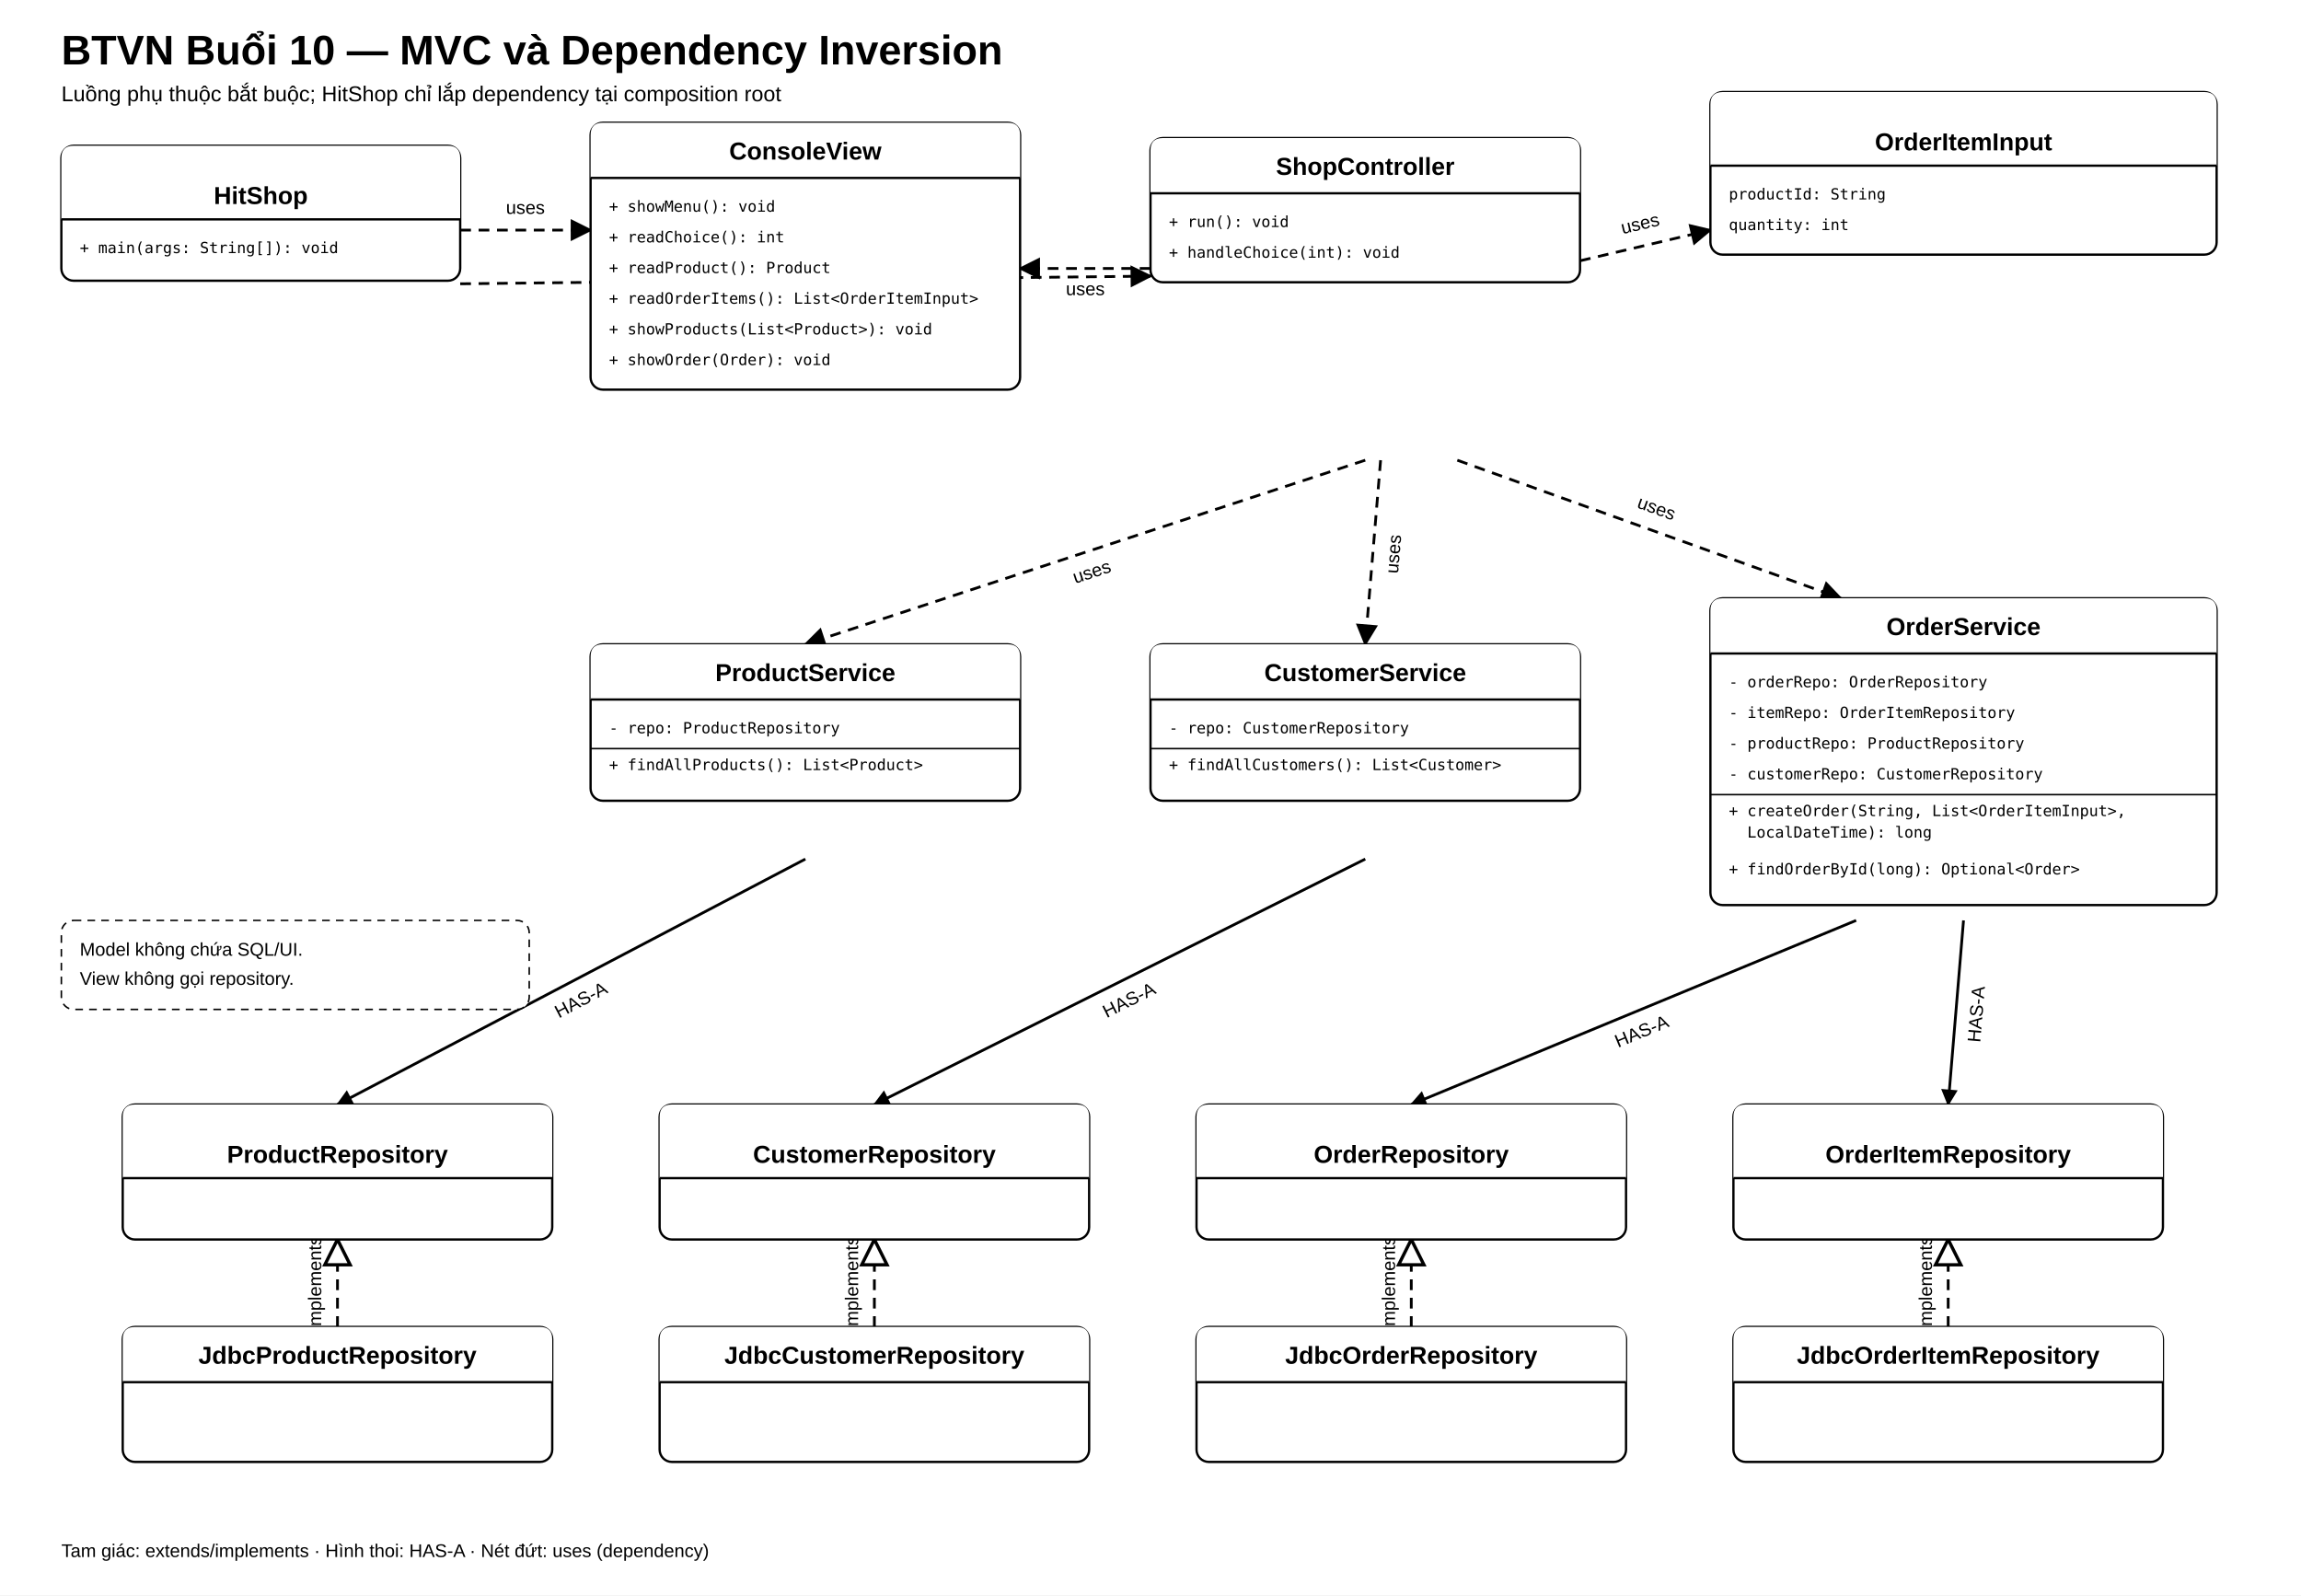
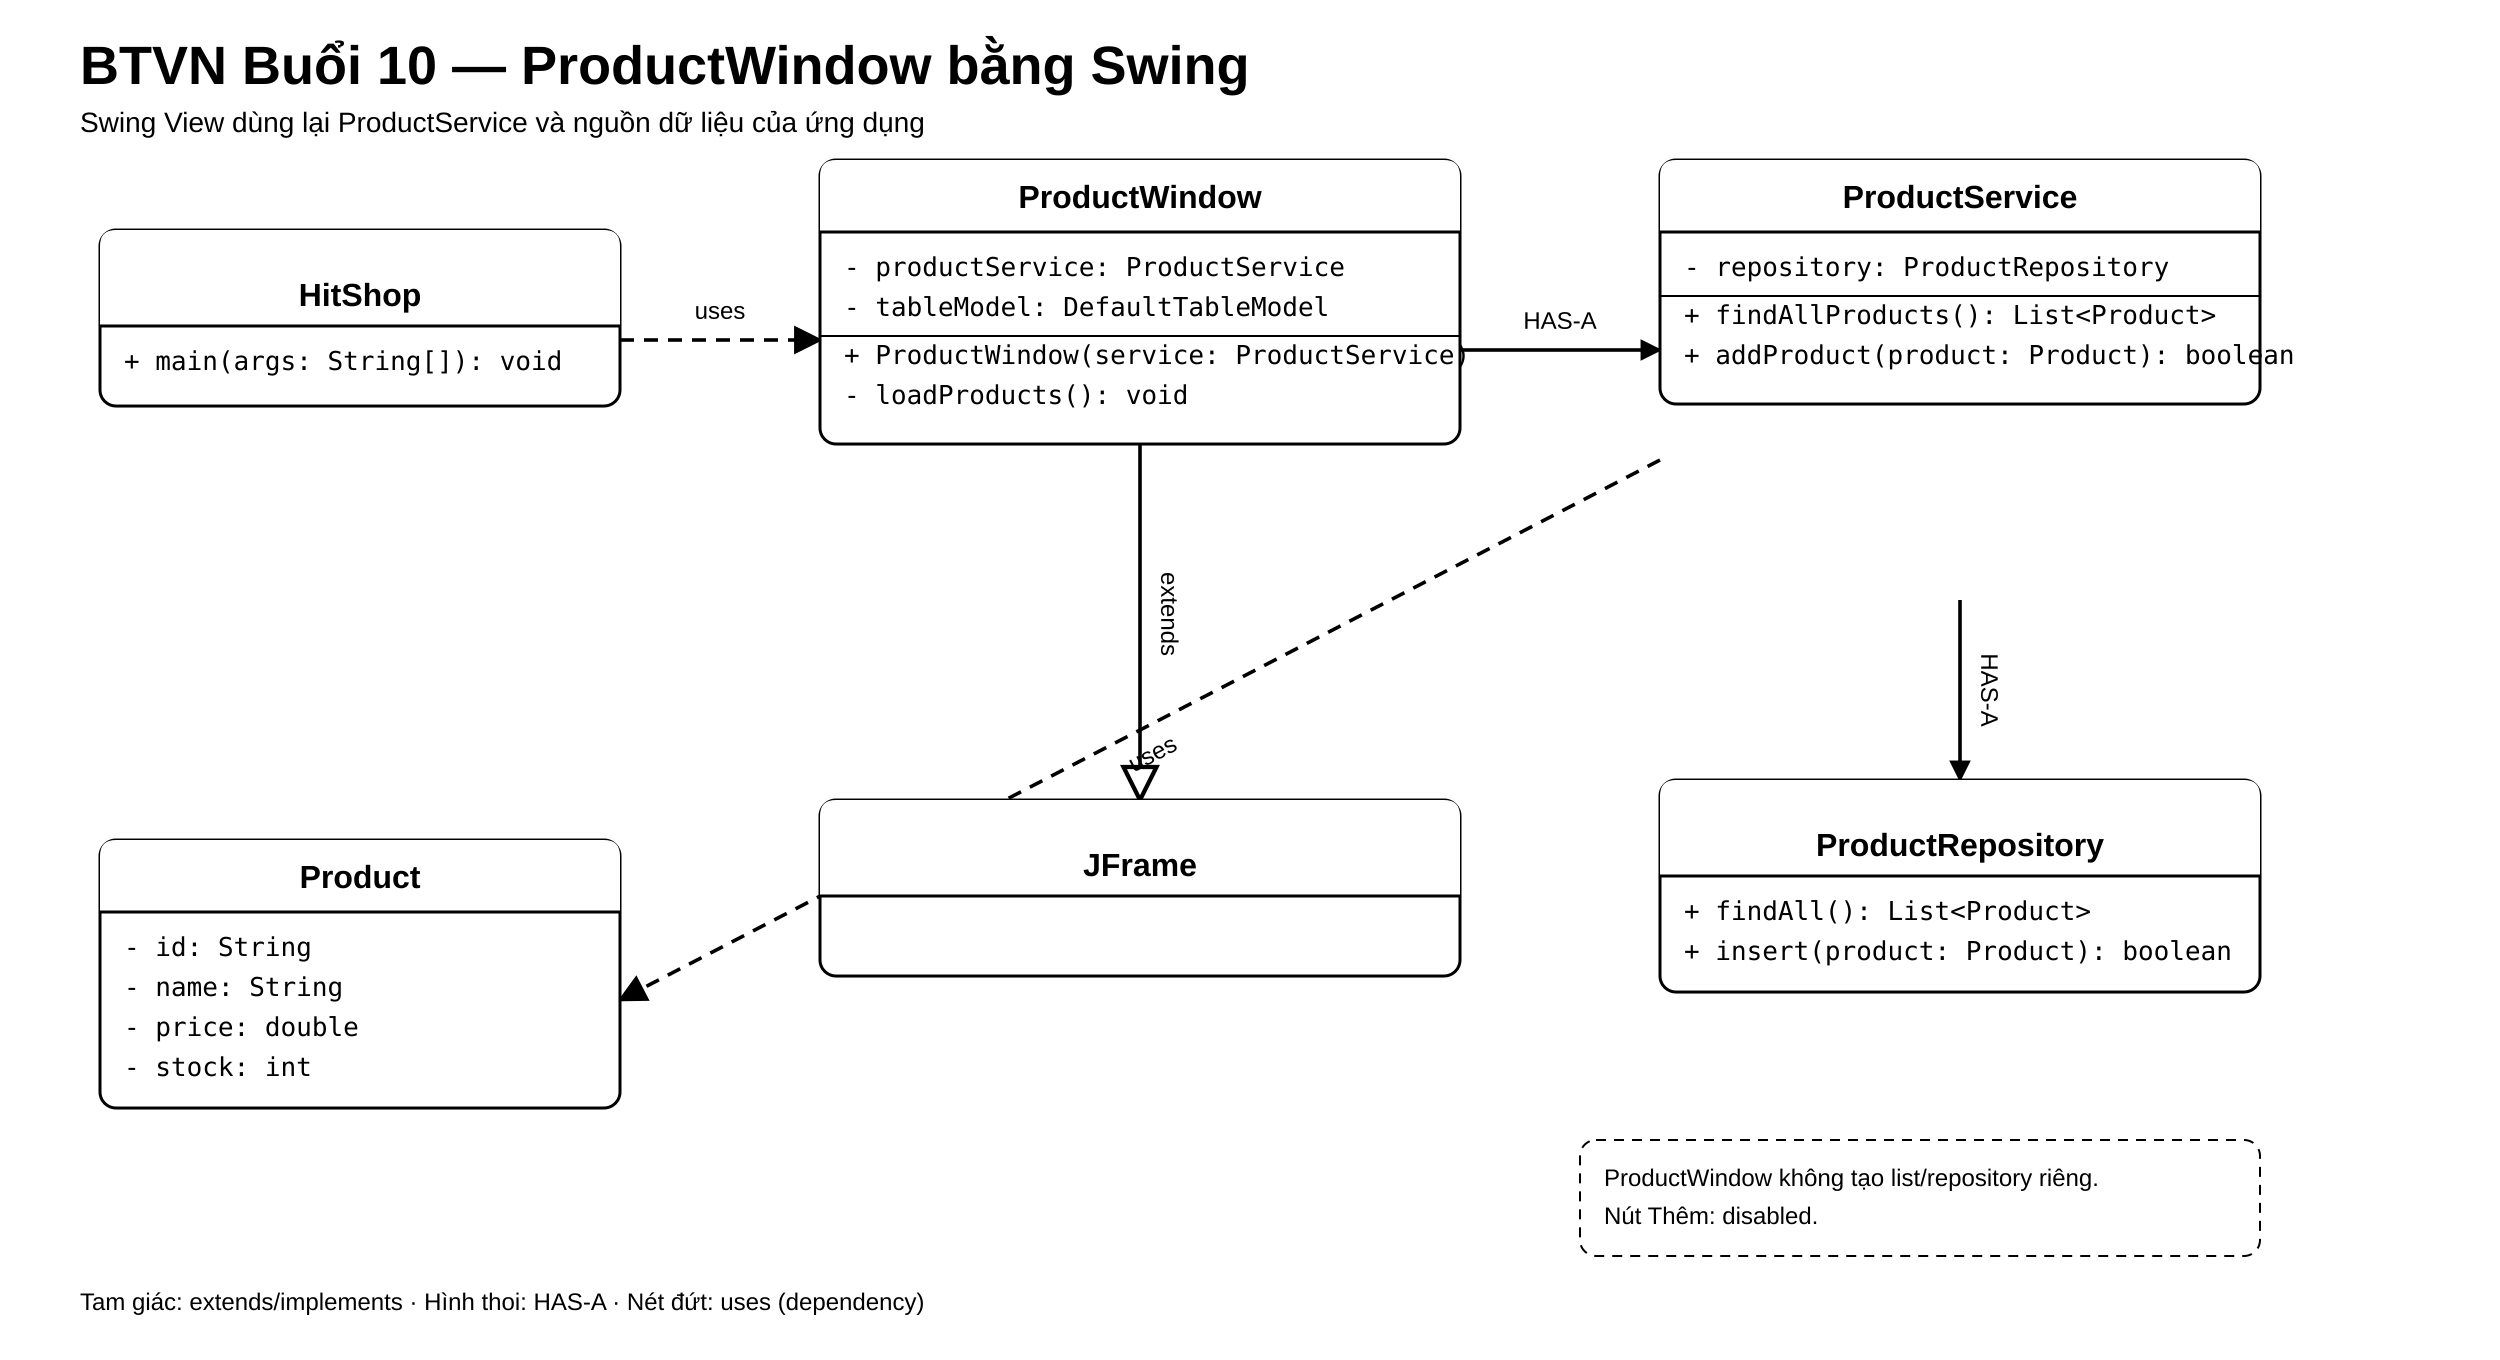
- <svg xmlns="http://www.w3.org/2000/svg" width="1500" height="1040" viewBox="0 0 1500 1040" role="img" aria-labelledby="title desc">
+ <svg xmlns="http://www.w3.org/2000/svg" width="1250" height="680" viewBox="0 0 1250 680" role="img" aria-labelledby="title desc">
  <defs>
    <marker id="arrow" viewBox="0 0 10 10" refX="9" refY="5" markerWidth="8" markerHeight="8" orient="auto">
      <path d="M 0 0 L 10 5 L 0 10 z" fill="#000000" />
    </marker>
    <marker id="arrowSmall" viewBox="0 0 10 10" refX="9" refY="5" markerWidth="6" markerHeight="6" orient="auto">
      <path d="M 0 0 L 10 5 L 0 10 z" fill="#000000" />
    </marker>
    <marker id="triangle" viewBox="0 0 12 12" refX="11" refY="6" markerWidth="11" markerHeight="11" orient="auto">
      <path d="M 1 1 L 11 6 L 1 11 z" fill="#FFFFFF" stroke="#000000" stroke-width="1.3" />
    </marker>
    <marker id="diamond" viewBox="0 0 14 10" refX="13" refY="5" markerWidth="12" markerHeight="10" orient="auto">
      <path d="M 1 5 L 6 1 L 13 5 L 6 9 z" fill="#000000" />
    </marker>
  </defs>
  <style>
    .title { font: 700 27px Arial, sans-serif; fill: #000000; }
    .subtitle { font: 14px Arial, sans-serif; fill: #000000; }
    .class-title { font: 700 16px Arial, sans-serif; fill: #000000; }
-     .member { font: 10px Consolas, monospace; fill: #000000; }
+     .member { font: 13px Consolas, monospace; fill: #000000; }
    .method { fill: #000000; }
    .edge-label { font: 12px Arial, sans-serif; fill: #000000; }
    .note { font: 12px Arial, sans-serif; fill: #000000; }
    .legend { font: 12px Arial, sans-serif; fill: #000000; }
  </style>
  <rect width="100%" height="100%" fill="#FFFFFF" />
-   <text x="40" y="42" class="title">BTVN Buổi 10 — MVC và Dependency Inversion</text>
-   <text x="40" y="66" class="subtitle">Luồng phụ thuộc bắt buộc; HitShop chỉ lắp dependency tại composition root</text>
-   <path d="M 300 150 L 385 150" fill="none" stroke="#000000" stroke-width="1.8" stroke-dasharray="7 5" marker-end="url(#arrow)" />
-   <text x="342.5" y="136.0" text-anchor="middle" dominant-baseline="middle" transform="rotate(0.0 342.5 136.0)" class="edge-label">uses</text>
-   <path d="M 300 185 L 750 180" fill="none" stroke="#000000" stroke-width="1.8" stroke-dasharray="7 5" marker-end="url(#arrow)" />
-   <text x="524.8" y="168.5" text-anchor="middle" dominant-baseline="middle" transform="rotate(-0.6 524.8 168.5)" class="edge-label">uses</text>
-   <path d="M 750 175 L 665 175" fill="none" stroke="#000000" stroke-width="1.8" stroke-dasharray="7 5" marker-end="url(#arrow)" />
-   <text x="707.5" y="189.0" text-anchor="middle" dominant-baseline="middle" transform="rotate(0.0 707.5 189.0)" class="edge-label">uses</text>
-   <path d="M 890 300 L 525 420" fill="none" stroke="#000000" stroke-width="1.8" stroke-dasharray="7 5" marker-end="url(#arrow)" />
-   <text x="711.9" y="373.3" text-anchor="middle" dominant-baseline="middle" transform="rotate(-18.2 711.9 373.3)" class="edge-label">uses</text>
-   <path d="M 900 300 L 890 420" fill="none" stroke="#000000" stroke-width="1.8" stroke-dasharray="7 5" marker-end="url(#arrow)" />
-   <text x="909.0" y="361.2" text-anchor="middle" dominant-baseline="middle" transform="rotate(-85.2 909.0 361.2)" class="edge-label">uses</text>
-   <path d="M 950 300 L 1200 390" fill="none" stroke="#000000" stroke-width="1.8" stroke-dasharray="7 5" marker-end="url(#arrow)" />
-   <text x="1079.7" y="331.8" text-anchor="middle" dominant-baseline="middle" transform="rotate(19.8 1079.7 331.8)" class="edge-label">uses</text>
-   <path d="M 1030 170 L 1115 150" fill="none" stroke="#000000" stroke-width="1.8" stroke-dasharray="7 5" marker-end="url(#arrow)" />
-   <text x="1069.3" y="146.4" text-anchor="middle" dominant-baseline="middle" transform="rotate(-13.2 1069.3 146.4)" class="edge-label">uses</text>
-   <path d="M 525 560 L 220 720" fill="none" stroke="#000000" stroke-width="1.8" marker-end="url(#arrowSmall)" />
-   <text x="379.0" y="652.4" text-anchor="middle" dominant-baseline="middle" transform="rotate(-27.7 379.0 652.4)" class="edge-label">HAS-A</text>
-   <path d="M 890 560 L 570 720" fill="none" stroke="#000000" stroke-width="1.8" marker-end="url(#arrowSmall)" />
-   <text x="736.3" y="652.5" text-anchor="middle" dominant-baseline="middle" transform="rotate(-26.6 736.3 652.5)" class="edge-label">HAS-A</text>
-   <path d="M 1210 600 L 920 720" fill="none" stroke="#000000" stroke-width="1.8" marker-end="url(#arrowSmall)" />
-   <text x="1070.4" y="672.9" text-anchor="middle" dominant-baseline="middle" transform="rotate(-22.5 1070.4 672.9)" class="edge-label">HAS-A</text>
-   <path d="M 1280 600 L 1270 720" fill="none" stroke="#000000" stroke-width="1.8" marker-end="url(#arrowSmall)" />
-   <text x="1289.0" y="661.2" text-anchor="middle" dominant-baseline="middle" transform="rotate(-85.2 1289.0 661.2)" class="edge-label">HAS-A</text>
-   <path d="M 220 865 L 220 808" fill="none" stroke="#000000" stroke-width="1.8" stroke-dasharray="7 5" marker-end="url(#triangle)" />
-   <text x="206.0" y="836.5" text-anchor="middle" dominant-baseline="middle" transform="rotate(-90.0 206.0 836.5)" class="edge-label">implements</text>
-   <path d="M 570 865 L 570 808" fill="none" stroke="#000000" stroke-width="1.8" stroke-dasharray="7 5" marker-end="url(#triangle)" />
-   <text x="556.0" y="836.5" text-anchor="middle" dominant-baseline="middle" transform="rotate(-90.0 556.0 836.5)" class="edge-label">implements</text>
-   <path d="M 920 865 L 920 808" fill="none" stroke="#000000" stroke-width="1.8" stroke-dasharray="7 5" marker-end="url(#triangle)" />
-   <text x="906.0" y="836.5" text-anchor="middle" dominant-baseline="middle" transform="rotate(-90.0 906.0 836.5)" class="edge-label">implements</text>
-   <path d="M 1270 865 L 1270 808" fill="none" stroke="#000000" stroke-width="1.8" stroke-dasharray="7 5" marker-end="url(#triangle)" />
-   <text x="1256.0" y="836.5" text-anchor="middle" dominant-baseline="middle" transform="rotate(-90.0 1256.0 836.5)" class="edge-label">implements</text>
+   <text x="40" y="42" class="title">BTVN Buổi 10 — ProductWindow bằng Swing</text>
+   <text x="40" y="66" class="subtitle">Swing View dùng lại ProductService và nguồn dữ liệu của ứng dụng</text>
+   <path d="M 310 170 L 410 170" fill="none" stroke="#000000" stroke-width="1.8" stroke-dasharray="7 5" marker-end="url(#arrow)" />
+   <text x="360.0" y="156.0" text-anchor="middle" dominant-baseline="middle" transform="rotate(0.0 360.0 156.0)" class="edge-label">uses</text>
+   <path d="M 570 214 L 570 400" fill="none" stroke="#000000" stroke-width="1.8" marker-end="url(#triangle)" />
+   <text x="584.0" y="307.0" text-anchor="middle" dominant-baseline="middle" transform="rotate(90.0 584.0 307.0)" class="edge-label">extends</text>
+   <path d="M 730 175 L 830 175" fill="none" stroke="#000000" stroke-width="1.8" marker-end="url(#arrowSmall)" />
+   <text x="780.0" y="161.0" text-anchor="middle" dominant-baseline="middle" transform="rotate(0.0 780.0 161.0)" class="edge-label">HAS-A</text>
+   <path d="M 980 300 L 980 390" fill="none" stroke="#000000" stroke-width="1.8" marker-end="url(#arrowSmall)" />
+   <text x="994.0" y="345.0" text-anchor="middle" dominant-baseline="middle" transform="rotate(90.0 994.0 345.0)" class="edge-label">HAS-A</text>
+   <path d="M 830 230 L 310 500" fill="none" stroke="#000000" stroke-width="1.8" stroke-dasharray="7 5" marker-end="url(#arrow)" />
+   <text x="576.5" y="377.4" text-anchor="middle" dominant-baseline="middle" transform="rotate(-27.4 576.5 377.4)" class="edge-label">uses</text>
  <g class="class-box">
-     <rect x="40" y="95" width="260" height="88" rx="8" fill="#FFFFFF" stroke="#000000" stroke-width="1.5" />
-     <path d="M 48 95 H 292 Q 300 95 300 103 V 143 H 40 V 103 Q 40 95 48 95" fill="#FFFFFF" />
-     <line x1="40" y1="143" x2="300" y2="143" stroke="#000000" stroke-width="1.5" />
-     <text x="170" y="133" text-anchor="middle" class="class-title">HitShop</text>
-     <text x="52" y="165" class="member method">+ main(args: String[]): void</text>
+     <rect x="50" y="115" width="260" height="88" rx="8" fill="#FFFFFF" stroke="#000000" stroke-width="1.5" />
+     <path d="M 58 115 H 302 Q 310 115 310 123 V 163 H 50 V 123 Q 50 115 58 115" fill="#FFFFFF" />
+     <line x1="50" y1="163" x2="310" y2="163" stroke="#000000" stroke-width="1.5" />
+     <text x="180" y="153" text-anchor="middle" class="class-title">HitShop</text>
+     <text x="62" y="185" class="member method">+ main(args: String[]): void</text>
  </g>
  <g class="class-box">
-     <rect x="385" y="80" width="280" height="174" rx="8" fill="#FFFFFF" stroke="#000000" stroke-width="1.5" />
-     <path d="M 393 80 H 657 Q 665 80 665 88 V 116 H 385 V 88 Q 385 80 393 80" fill="#FFFFFF" />
-     <line x1="385" y1="116" x2="665" y2="116" stroke="#000000" stroke-width="1.5" />
-     <text x="525" y="104" text-anchor="middle" class="class-title">ConsoleView</text>
-     <text x="397" y="138" class="member method">+ showMenu(): void</text>
-     <text x="397" y="158" class="member method">+ readChoice(): int</text>
-     <text x="397" y="178" class="member method">+ readProduct(): Product</text>
-     <text x="397" y="198" class="member method">+ readOrderItems(): List&lt;OrderItemInput&gt;</text>
-     <text x="397" y="218" class="member method">+ showProducts(List&lt;Product&gt;): void</text>
-     <text x="397" y="238" class="member method">+ showOrder(Order): void</text>
+     <rect x="410" y="80" width="320" height="142" rx="8" fill="#FFFFFF" stroke="#000000" stroke-width="1.5" />
+     <path d="M 418 80 H 722 Q 730 80 730 88 V 116 H 410 V 88 Q 410 80 418 80" fill="#FFFFFF" />
+     <line x1="410" y1="116" x2="730" y2="116" stroke="#000000" stroke-width="1.5" />
+     <text x="570" y="104" text-anchor="middle" class="class-title">ProductWindow</text>
+     <text x="422" y="138" class="member">- productService: ProductService</text>
+     <text x="422" y="158" class="member">- tableModel: DefaultTableModel</text>
+     <line x1="410" y1="168" x2="730" y2="168" stroke="#000000" />
+     <text x="422" y="182" class="member method">+ ProductWindow(service: ProductService)</text>
+     <text x="422" y="202" class="member method">- loadProducts(): void</text>
  </g>
  <g class="class-box">
-     <rect x="750" y="90" width="280" height="94" rx="8" fill="#FFFFFF" stroke="#000000" stroke-width="1.5" />
-     <path d="M 758 90 H 1022 Q 1030 90 1030 98 V 126 H 750 V 98 Q 750 90 758 90" fill="#FFFFFF" />
-     <line x1="750" y1="126" x2="1030" y2="126" stroke="#000000" stroke-width="1.5" />
-     <text x="890" y="114" text-anchor="middle" class="class-title">ShopController</text>
-     <text x="762" y="148" class="member method">+ run(): void</text>
-     <text x="762" y="168" class="member method">+ handleChoice(int): void</text>
+     <rect x="410" y="400" width="320" height="88" rx="8" fill="#FFFFFF" stroke="#000000" stroke-width="1.5" />
+     <path d="M 418 400 H 722 Q 730 400 730 408 V 448 H 410 V 408 Q 410 400 418 400" fill="#FFFFFF" />
+     <line x1="410" y1="448" x2="730" y2="448" stroke="#000000" stroke-width="1.5" />
+     <text x="570" y="438" text-anchor="middle" class="class-title">JFrame</text>
  </g>
  <g class="class-box">
-     <rect x="1115" y="60" width="330" height="106" rx="8" fill="#FFFFFF" stroke="#000000" stroke-width="1.5" />
-     <path d="M 1123 60 H 1437 Q 1445 60 1445 68 V 108 H 1115 V 68 Q 1115 60 1123 60" fill="#FFFFFF" />
-     <line x1="1115" y1="108" x2="1445" y2="108" stroke="#000000" stroke-width="1.5" />
-     <text x="1280" y="98" text-anchor="middle" class="class-title">OrderItemInput</text>
-     <text x="1127" y="130" class="member">productId: String</text>
-     <text x="1127" y="150" class="member">quantity: int</text>
+     <rect x="830" y="80" width="300" height="122" rx="8" fill="#FFFFFF" stroke="#000000" stroke-width="1.5" />
+     <path d="M 838 80 H 1122 Q 1130 80 1130 88 V 116 H 830 V 88 Q 830 80 838 80" fill="#FFFFFF" />
+     <line x1="830" y1="116" x2="1130" y2="116" stroke="#000000" stroke-width="1.5" />
+     <text x="980" y="104" text-anchor="middle" class="class-title">ProductService</text>
+     <text x="842" y="138" class="member">- repository: ProductRepository</text>
+     <line x1="830" y1="148" x2="1130" y2="148" stroke="#000000" />
+     <text x="842" y="162" class="member method">+ findAllProducts(): List&lt;Product&gt;</text>
+     <text x="842" y="182" class="member method">+ addProduct(product: Product): boolean</text>
  </g>
  <g class="class-box">
-     <rect x="385" y="420" width="280" height="102" rx="8" fill="#FFFFFF" stroke="#000000" stroke-width="1.5" />
-     <path d="M 393 420 H 657 Q 665 420 665 428 V 456 H 385 V 428 Q 385 420 393 420" fill="#FFFFFF" />
-     <line x1="385" y1="456" x2="665" y2="456" stroke="#000000" stroke-width="1.5" />
-     <text x="525" y="444" text-anchor="middle" class="class-title">ProductService</text>
-     <text x="397" y="478" class="member">- repo: ProductRepository</text>
-     <line x1="385" y1="488" x2="665" y2="488" stroke="#000000" />
-     <text x="397" y="502" class="member method">+ findAllProducts(): List&lt;Product&gt;</text>
+     <rect x="830" y="390" width="300" height="106" rx="8" fill="#FFFFFF" stroke="#000000" stroke-width="1.5" />
+     <path d="M 838 390 H 1122 Q 1130 390 1130 398 V 438 H 830 V 398 Q 830 390 838 390" fill="#FFFFFF" />
+     <line x1="830" y1="438" x2="1130" y2="438" stroke="#000000" stroke-width="1.5" />
+     <text x="980" y="428" text-anchor="middle" class="class-title">ProductRepository</text>
+     <text x="842" y="460" class="member method">+ findAll(): List&lt;Product&gt;</text>
+     <text x="842" y="480" class="member method">+ insert(product: Product): boolean</text>
  </g>
  <g class="class-box">
-     <rect x="750" y="420" width="280" height="102" rx="8" fill="#FFFFFF" stroke="#000000" stroke-width="1.5" />
-     <path d="M 758 420 H 1022 Q 1030 420 1030 428 V 456 H 750 V 428 Q 750 420 758 420" fill="#FFFFFF" />
-     <line x1="750" y1="456" x2="1030" y2="456" stroke="#000000" stroke-width="1.5" />
-     <text x="890" y="444" text-anchor="middle" class="class-title">CustomerService</text>
-     <text x="762" y="478" class="member">- repo: CustomerRepository</text>
-     <line x1="750" y1="488" x2="1030" y2="488" stroke="#000000" />
-     <text x="762" y="502" class="member method">+ findAllCustomers(): List&lt;Customer&gt;</text>
-   </g>
-   <g class="class-box">
-     <rect x="1115" y="390" width="330" height="200" rx="8" fill="#FFFFFF" stroke="#000000" stroke-width="1.5" />
-     <path d="M 1123 390 H 1437 Q 1445 390 1445 398 V 426 H 1115 V 398 Q 1115 390 1123 390" fill="#FFFFFF" />
-     <line x1="1115" y1="426" x2="1445" y2="426" stroke="#000000" stroke-width="1.5" />
-     <text x="1280" y="414" text-anchor="middle" class="class-title">OrderService</text>
-     <text x="1127" y="448" class="member">- orderRepo: OrderRepository</text>
-     <text x="1127" y="468" class="member">- itemRepo: OrderItemRepository</text>
-     <text x="1127" y="488" class="member">- productRepo: ProductRepository</text>
-     <text x="1127" y="508" class="member">- customerRepo: CustomerRepository</text>
-     <line x1="1115" y1="518" x2="1445" y2="518" stroke="#000000" />
-     <text x="1127" y="532" class="member method">
-       <tspan x="1127" dy="0">+ createOrder(String, List&lt;OrderItemInput&gt;,</tspan>
-       <tspan x="1139" dy="14">LocalDateTime): long</tspan>
-     </text>
-     <text x="1127" y="570" class="member method">+ findOrderById(long): Optional&lt;Order&gt;</text>
-   </g>
-   <g class="class-box">
-     <rect x="80" y="720" width="280" height="88" rx="8" fill="#FFFFFF" stroke="#000000" stroke-width="1.5" />
-     <path d="M 88 720 H 352 Q 360 720 360 728 V 768 H 80 V 728 Q 80 720 88 720" fill="#FFFFFF" />
-     <line x1="80" y1="768" x2="360" y2="768" stroke="#000000" stroke-width="1.5" />
-     <text x="220" y="758" text-anchor="middle" class="class-title">ProductRepository</text>
-   </g>
-   <g class="class-box">
-     <rect x="430" y="720" width="280" height="88" rx="8" fill="#FFFFFF" stroke="#000000" stroke-width="1.5" />
-     <path d="M 438 720 H 702 Q 710 720 710 728 V 768 H 430 V 728 Q 430 720 438 720" fill="#FFFFFF" />
-     <line x1="430" y1="768" x2="710" y2="768" stroke="#000000" stroke-width="1.5" />
-     <text x="570" y="758" text-anchor="middle" class="class-title">CustomerRepository</text>
-   </g>
-   <g class="class-box">
-     <rect x="780" y="720" width="280" height="88" rx="8" fill="#FFFFFF" stroke="#000000" stroke-width="1.5" />
-     <path d="M 788 720 H 1052 Q 1060 720 1060 728 V 768 H 780 V 728 Q 780 720 788 720" fill="#FFFFFF" />
-     <line x1="780" y1="768" x2="1060" y2="768" stroke="#000000" stroke-width="1.5" />
-     <text x="920" y="758" text-anchor="middle" class="class-title">OrderRepository</text>
-   </g>
-   <g class="class-box">
-     <rect x="1130" y="720" width="280" height="88" rx="8" fill="#FFFFFF" stroke="#000000" stroke-width="1.5" />
-     <path d="M 1138 720 H 1402 Q 1410 720 1410 728 V 768 H 1130 V 728 Q 1130 720 1138 720" fill="#FFFFFF" />
-     <line x1="1130" y1="768" x2="1410" y2="768" stroke="#000000" stroke-width="1.5" />
-     <text x="1270" y="758" text-anchor="middle" class="class-title">OrderItemRepository</text>
-   </g>
-   <g class="class-box">
-     <rect x="80" y="865" width="280" height="88" rx="8" fill="#FFFFFF" stroke="#000000" stroke-width="1.5" />
-     <path d="M 88 865 H 352 Q 360 865 360 873 V 901 H 80 V 873 Q 80 865 88 865" fill="#FFFFFF" />
-     <line x1="80" y1="901" x2="360" y2="901" stroke="#000000" stroke-width="1.5" />
-     <text x="220" y="889" text-anchor="middle" class="class-title">JdbcProductRepository</text>
-   </g>
-   <g class="class-box">
-     <rect x="430" y="865" width="280" height="88" rx="8" fill="#FFFFFF" stroke="#000000" stroke-width="1.5" />
-     <path d="M 438 865 H 702 Q 710 865 710 873 V 901 H 430 V 873 Q 430 865 438 865" fill="#FFFFFF" />
-     <line x1="430" y1="901" x2="710" y2="901" stroke="#000000" stroke-width="1.5" />
-     <text x="570" y="889" text-anchor="middle" class="class-title">JdbcCustomerRepository</text>
-   </g>
-   <g class="class-box">
-     <rect x="780" y="865" width="280" height="88" rx="8" fill="#FFFFFF" stroke="#000000" stroke-width="1.5" />
-     <path d="M 788 865 H 1052 Q 1060 865 1060 873 V 901 H 780 V 873 Q 780 865 788 865" fill="#FFFFFF" />
-     <line x1="780" y1="901" x2="1060" y2="901" stroke="#000000" stroke-width="1.5" />
-     <text x="920" y="889" text-anchor="middle" class="class-title">JdbcOrderRepository</text>
-   </g>
-   <g class="class-box">
-     <rect x="1130" y="865" width="280" height="88" rx="8" fill="#FFFFFF" stroke="#000000" stroke-width="1.5" />
-     <path d="M 1138 865 H 1402 Q 1410 865 1410 873 V 901 H 1130 V 873 Q 1130 865 1138 865" fill="#FFFFFF" />
-     <line x1="1130" y1="901" x2="1410" y2="901" stroke="#000000" stroke-width="1.5" />
-     <text x="1270" y="889" text-anchor="middle" class="class-title">JdbcOrderItemRepository</text>
+     <rect x="50" y="420" width="260" height="134" rx="8" fill="#FFFFFF" stroke="#000000" stroke-width="1.5" />
+     <path d="M 58 420 H 302 Q 310 420 310 428 V 456 H 50 V 428 Q 50 420 58 420" fill="#FFFFFF" />
+     <line x1="50" y1="456" x2="310" y2="456" stroke="#000000" stroke-width="1.5" />
+     <text x="180" y="444" text-anchor="middle" class="class-title">Product</text>
+     <text x="62" y="478" class="member">- id: String</text>
+     <text x="62" y="498" class="member">- name: String</text>
+     <text x="62" y="518" class="member">- price: double</text>
+     <text x="62" y="538" class="member">- stock: int</text>
  </g>
  <g>
-     <rect x="40" y="600" width="305" height="58" rx="8" fill="#FFFFFF" stroke="#000000" stroke-dasharray="5 4" />
-     <text x="52" y="623" class="note">Model không chứa SQL/UI.</text>
-     <text x="52" y="642" class="note">View không gọi repository.</text>
+     <rect x="790" y="570" width="340" height="58" rx="8" fill="#FFFFFF" stroke="#000000" stroke-dasharray="5 4" />
+     <text x="802" y="593" class="note">ProductWindow không tạo list/repository riêng.</text>
+     <text x="802" y="612" class="note">Nút Thêm: disabled.</text>
  </g>
-   <g transform="translate(40 1015)">
+   <g transform="translate(40 655)">
    <text class="legend">Tam giác: extends/implements · Hình thoi: HAS-A · Nét đứt: uses (dependency)</text>
  </g>
</svg>
